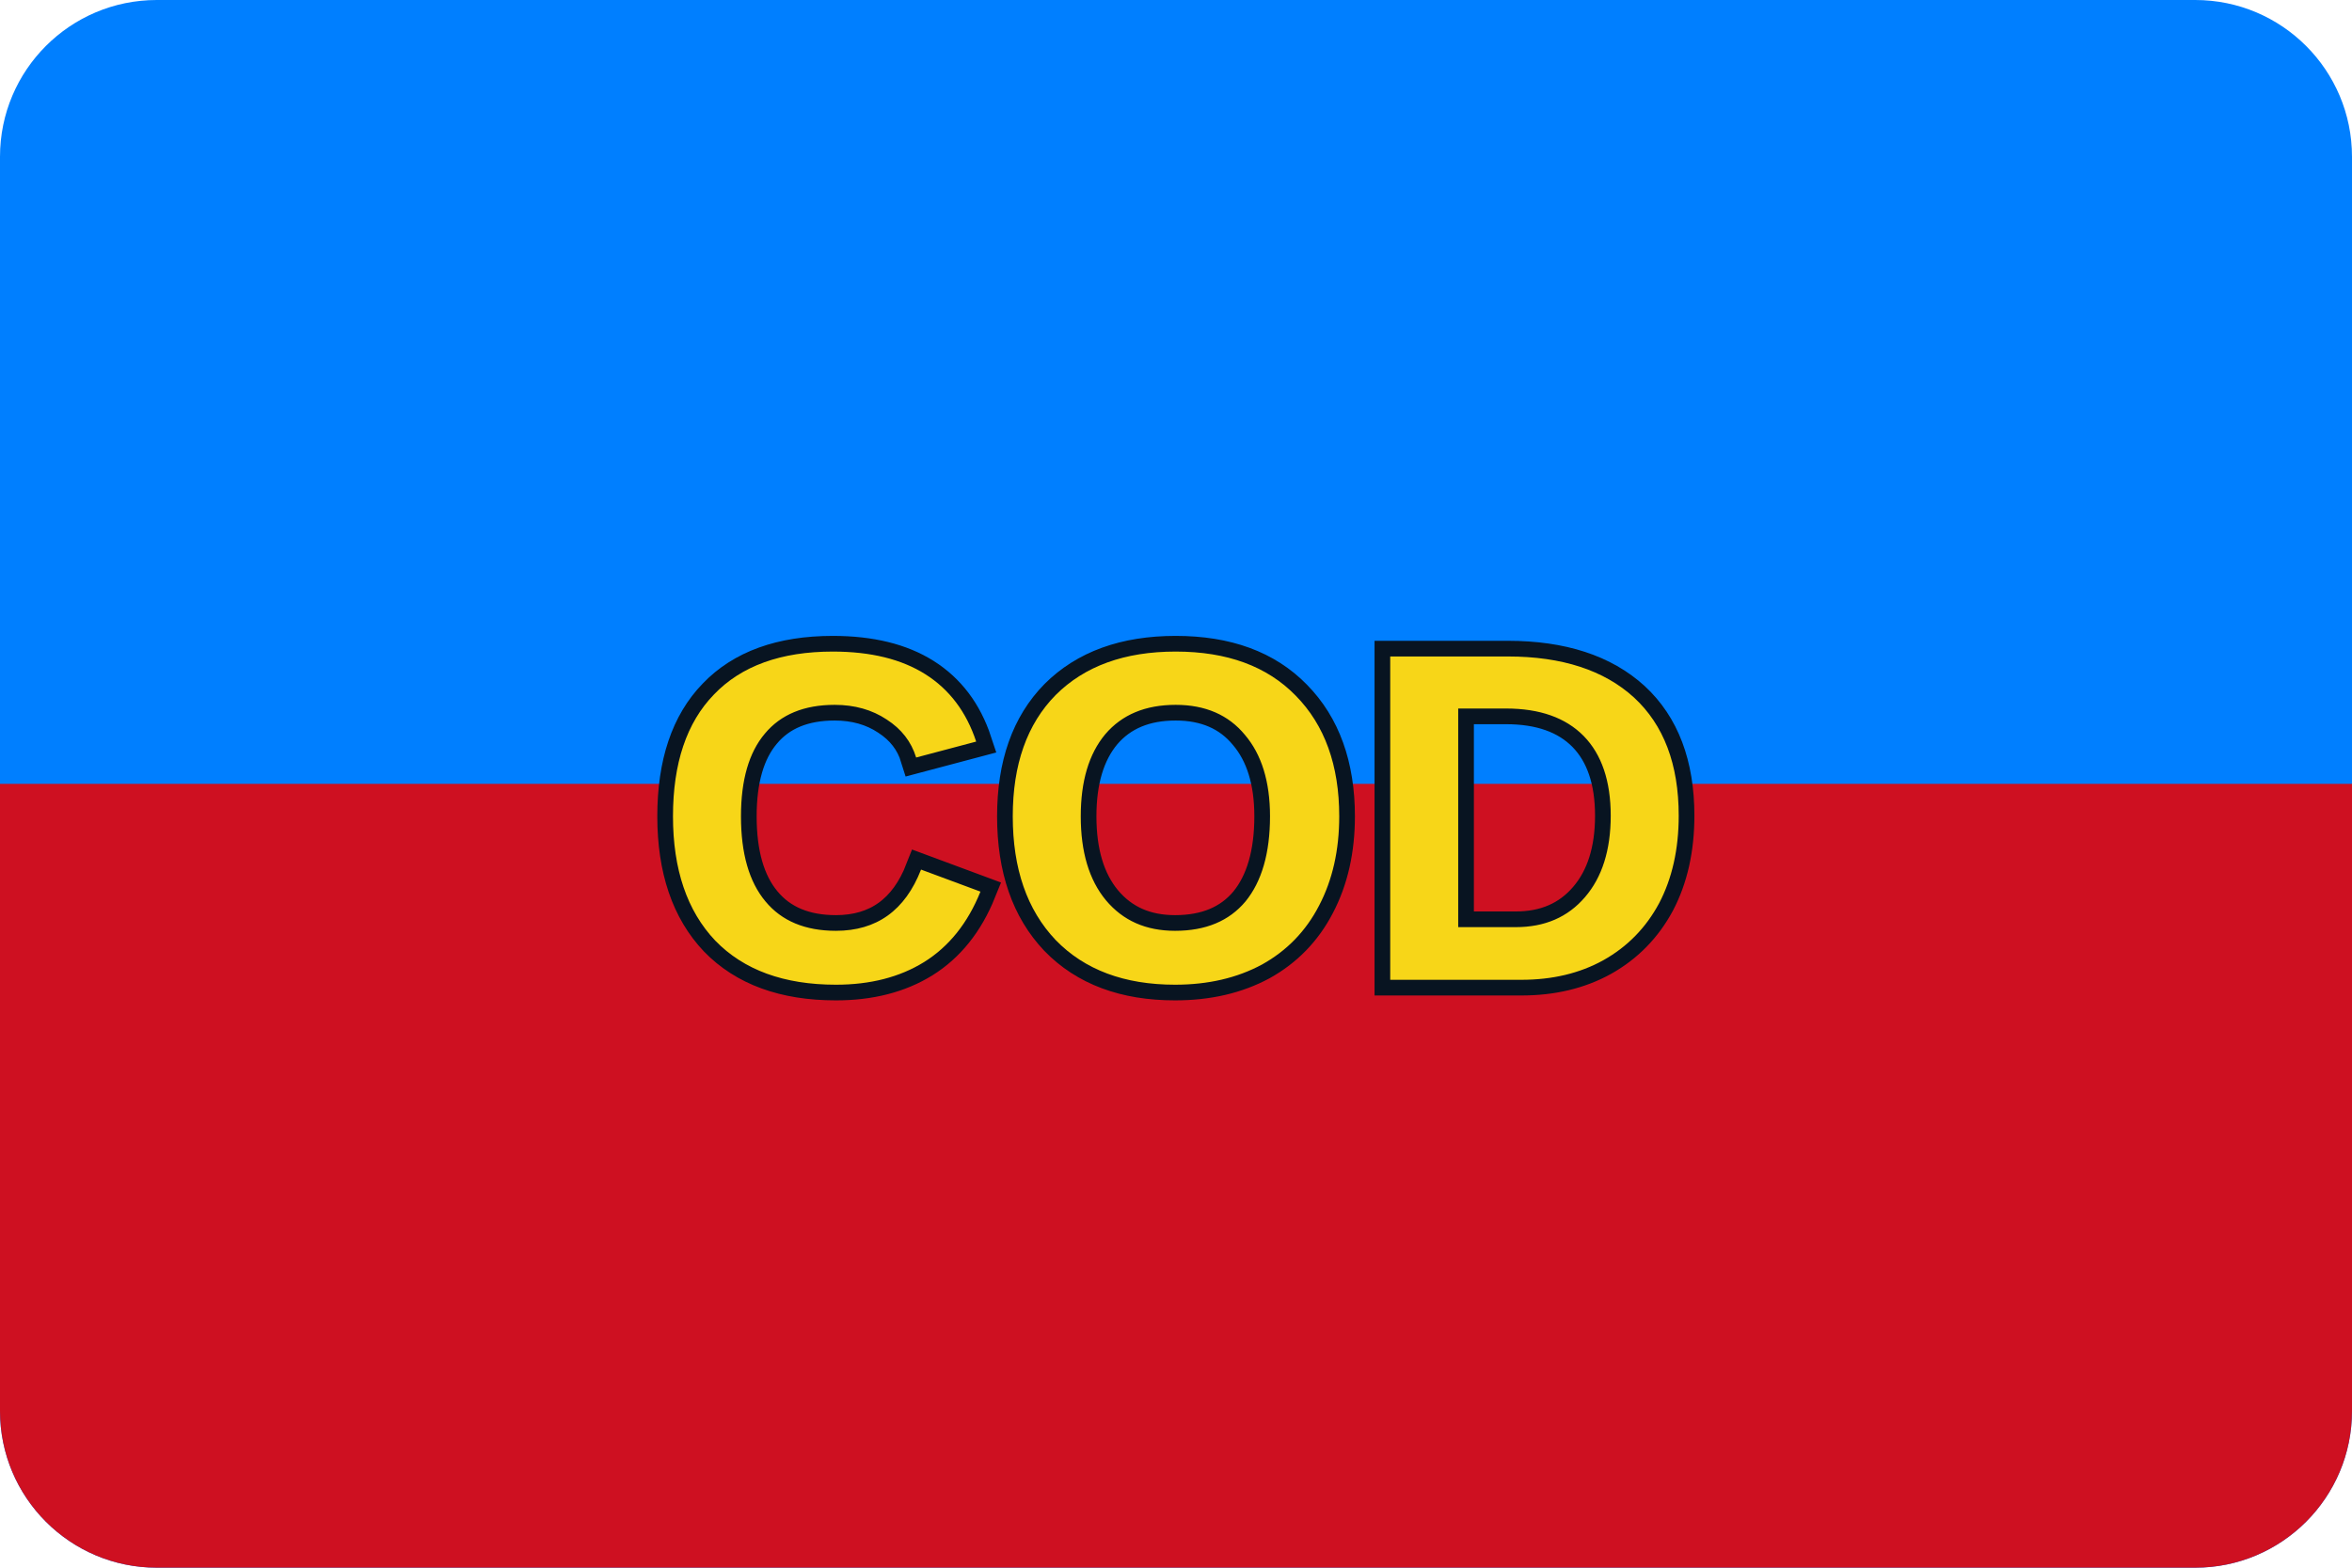
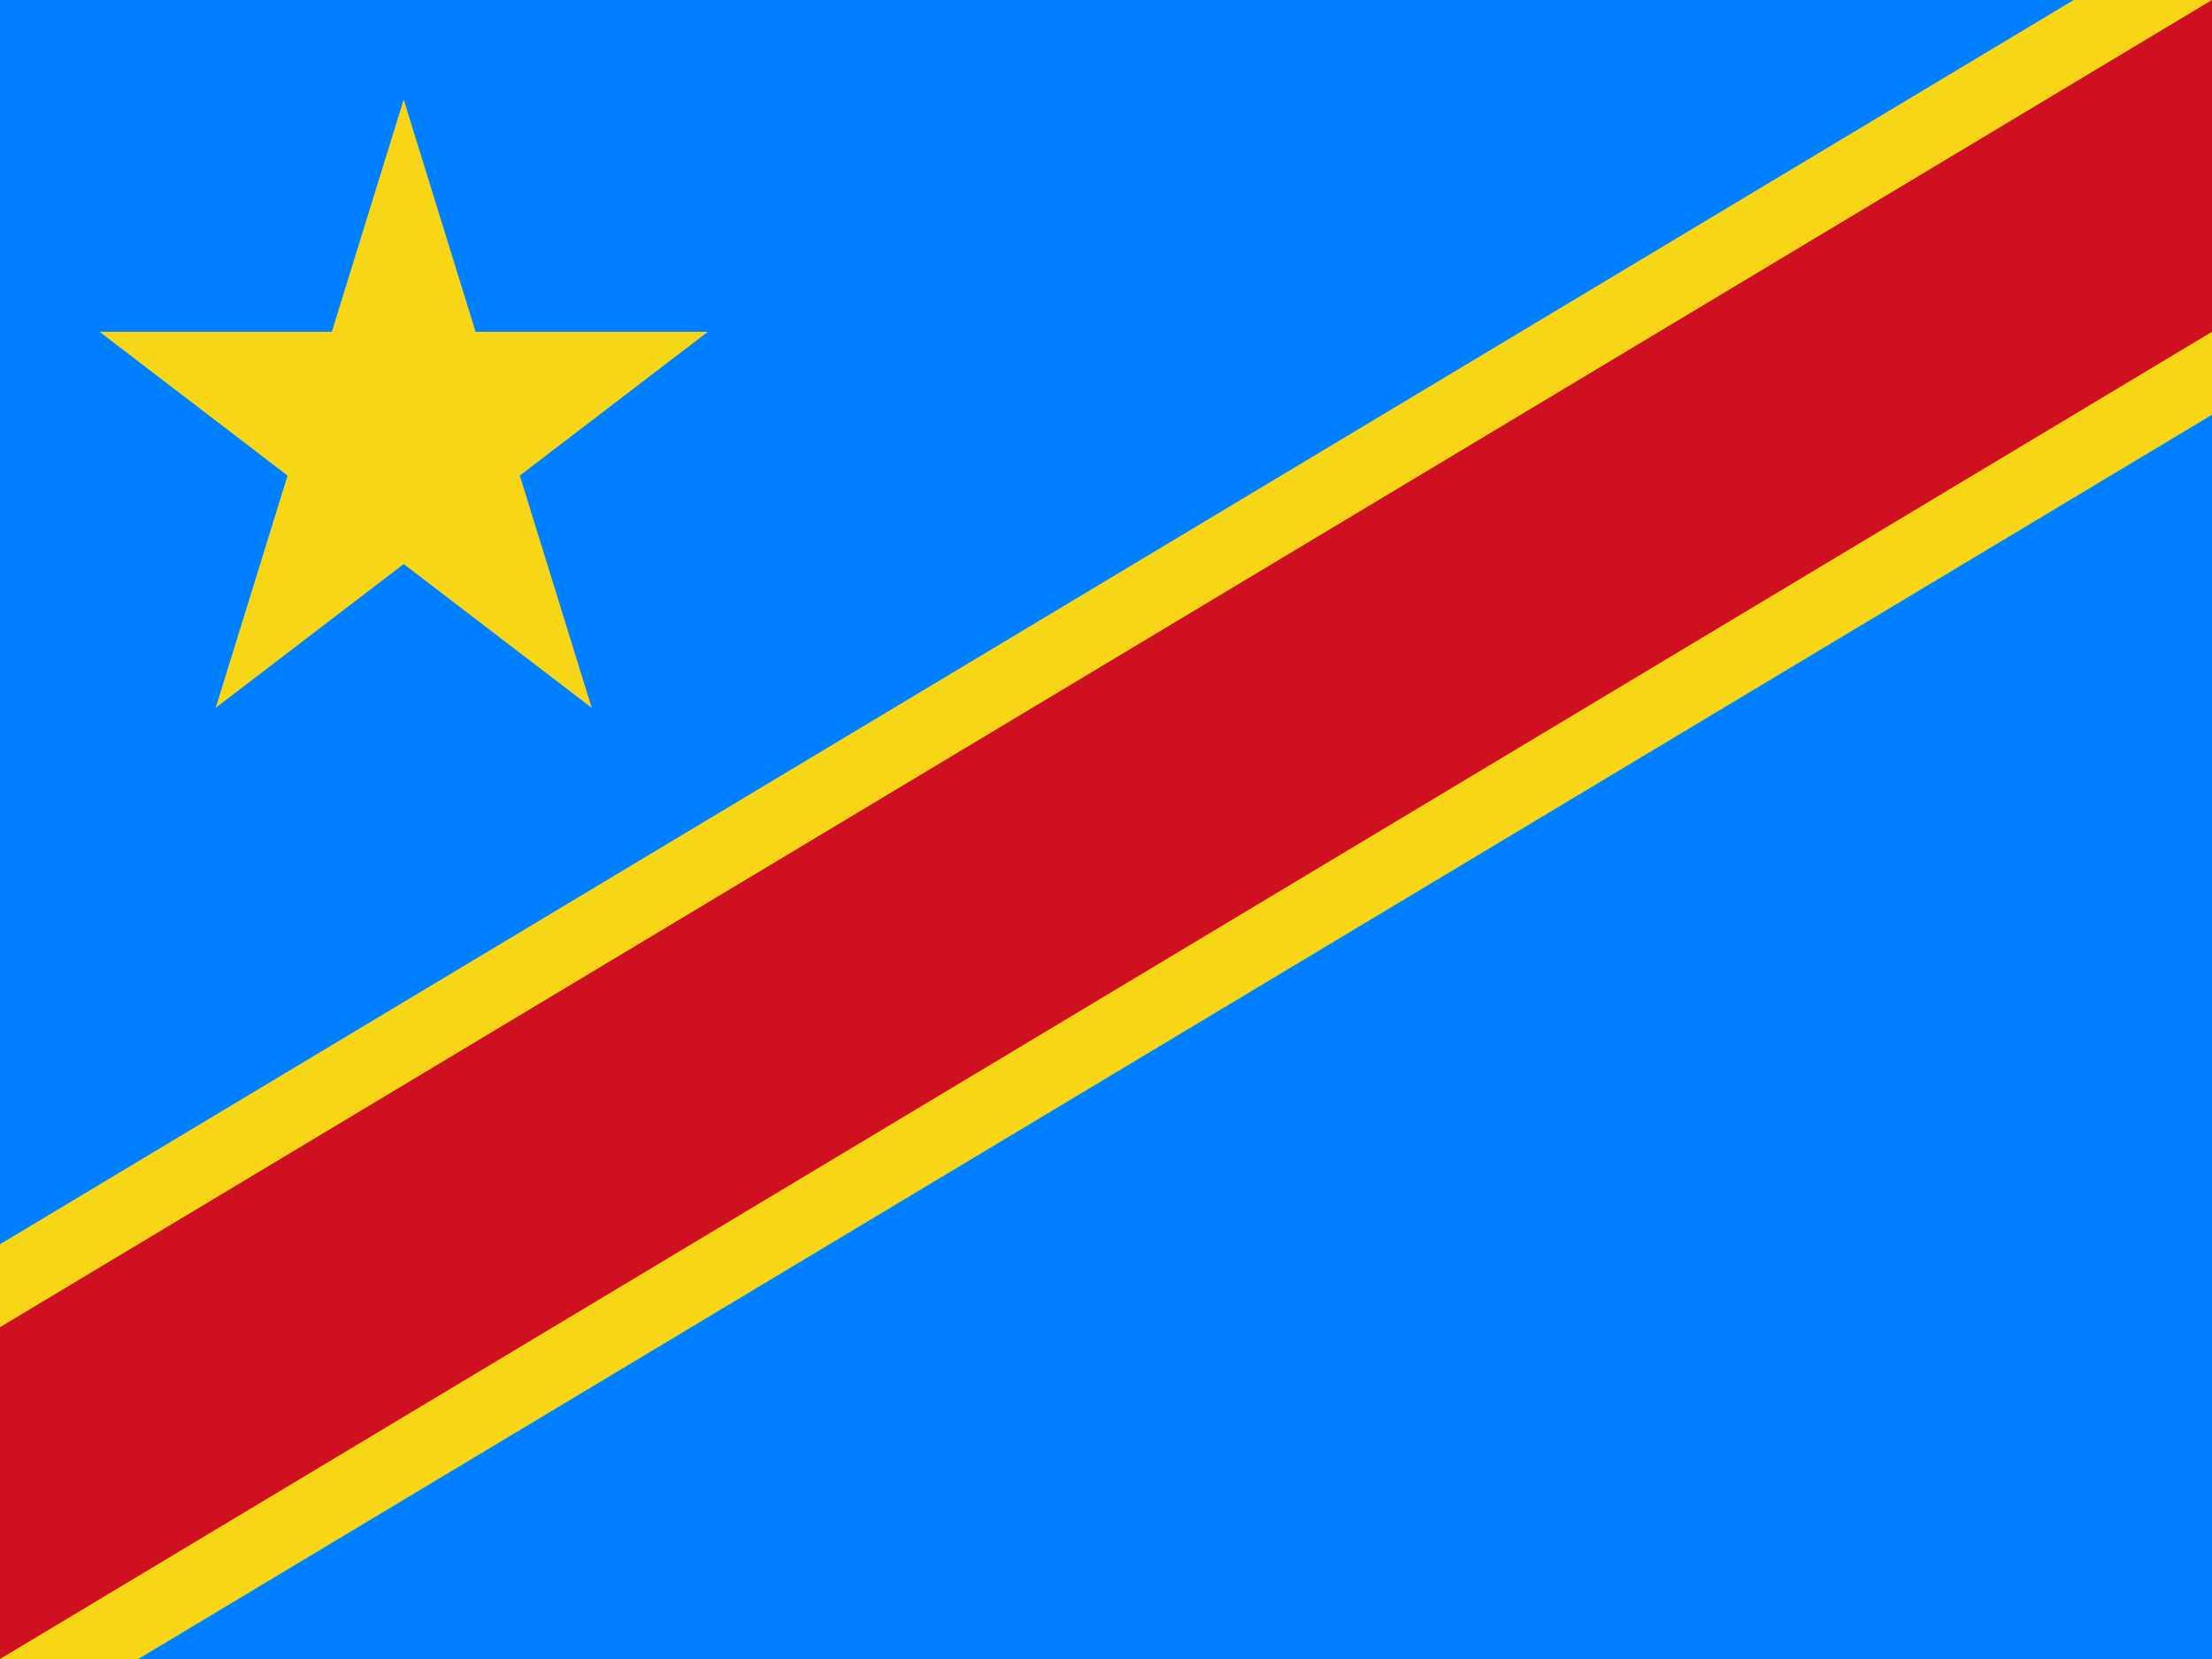
- <svg xmlns="http://www.w3.org/2000/svg" viewBox="0 0 60 40" role="img" aria-label="DR Congo flag">
-   <rect width="60" height="40" rx="4" fill="#007fff" />
-   <path d="M0 20h60v16a4 4 0 0 1-4 4H4a4 4 0 0 1-4-4z" fill="#ce1021" />
-   <text x="30" y="25" font-family="Arial, sans-serif" font-size="12" font-weight="700" fill="#f7d618" stroke="#081421" stroke-width="0.8" paint-order="stroke" text-anchor="middle">COD</text>
+ <svg xmlns="http://www.w3.org/2000/svg" version="1.1" width="800" height="600">
+   <rect width="800" height="600" x="0" y="0" style="fill:#007fff" />
+   <path d="m 36,120 84,0 26,-84 26,84 84,0 -68,52 26,84 -68,-52 -68,52 26,-84 -68,-52 z M 750,0 0,450 0,600 0,600 50,600 800,150 800,0 750,0" style="fill:#f7d618" />
+   <path d="M 800,0 0,480 0,600 0,600 0,600 800,120 800,0" style="fill:#ce1021" />
</svg>
